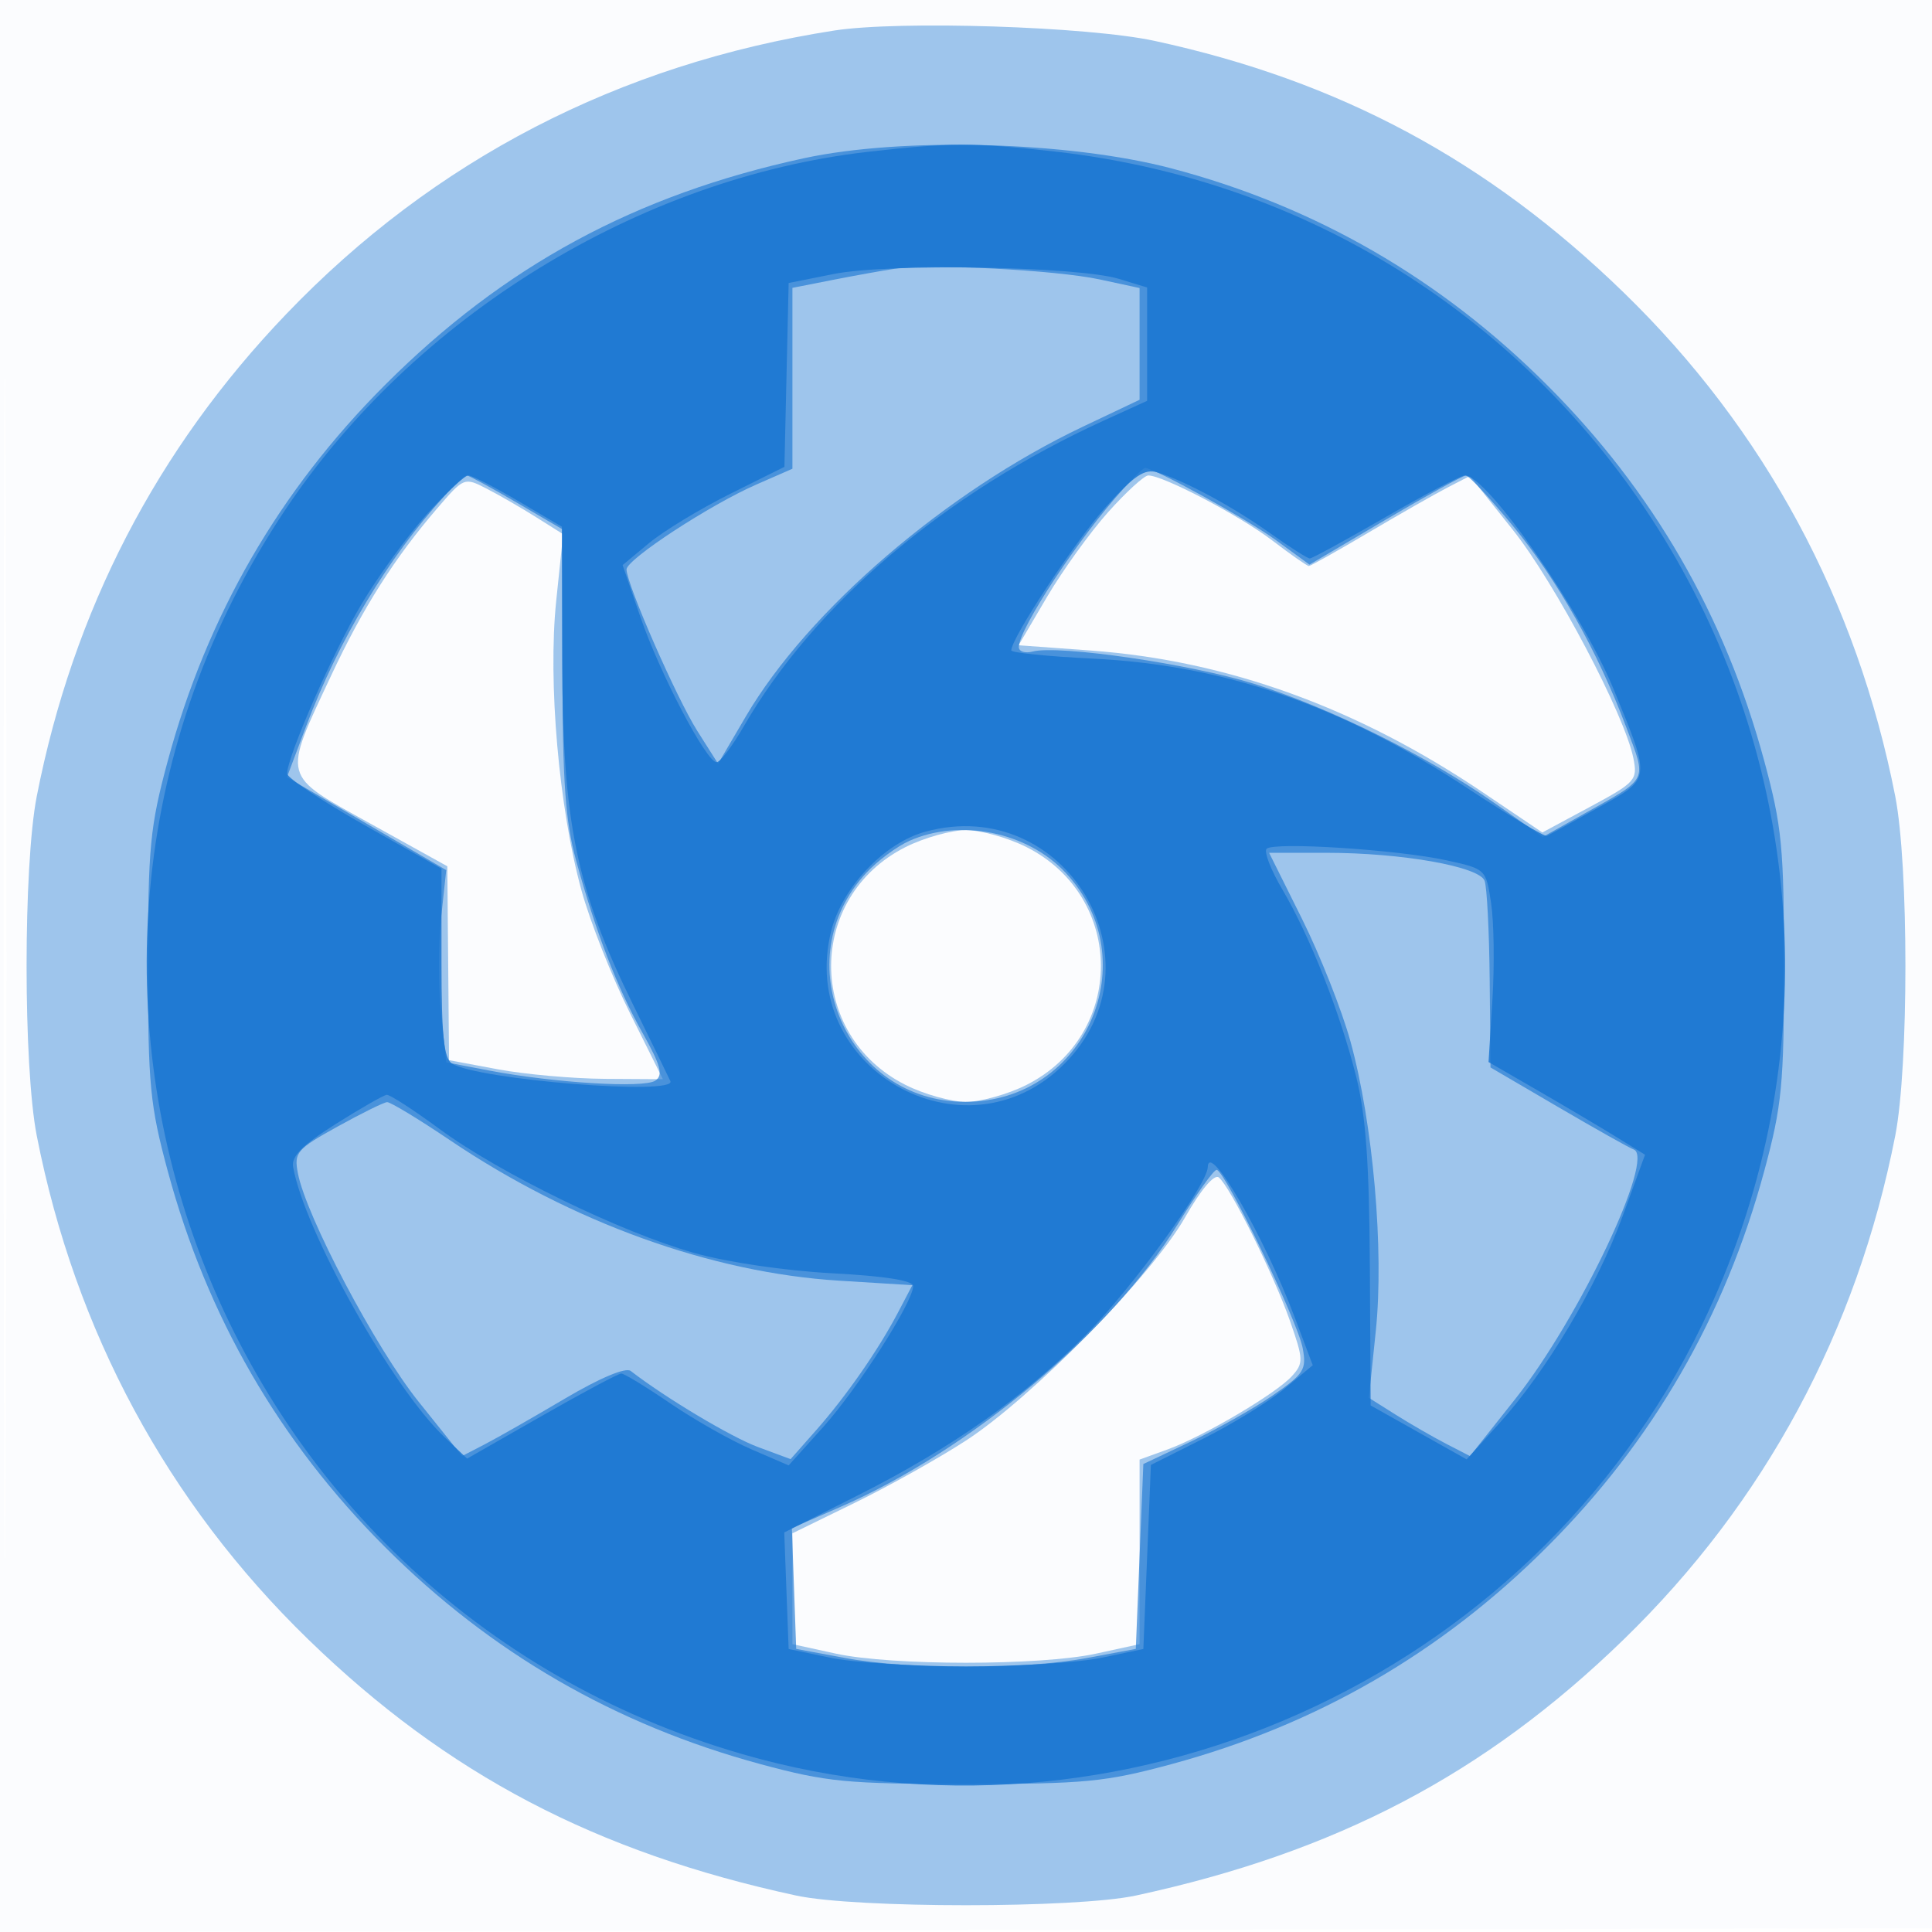
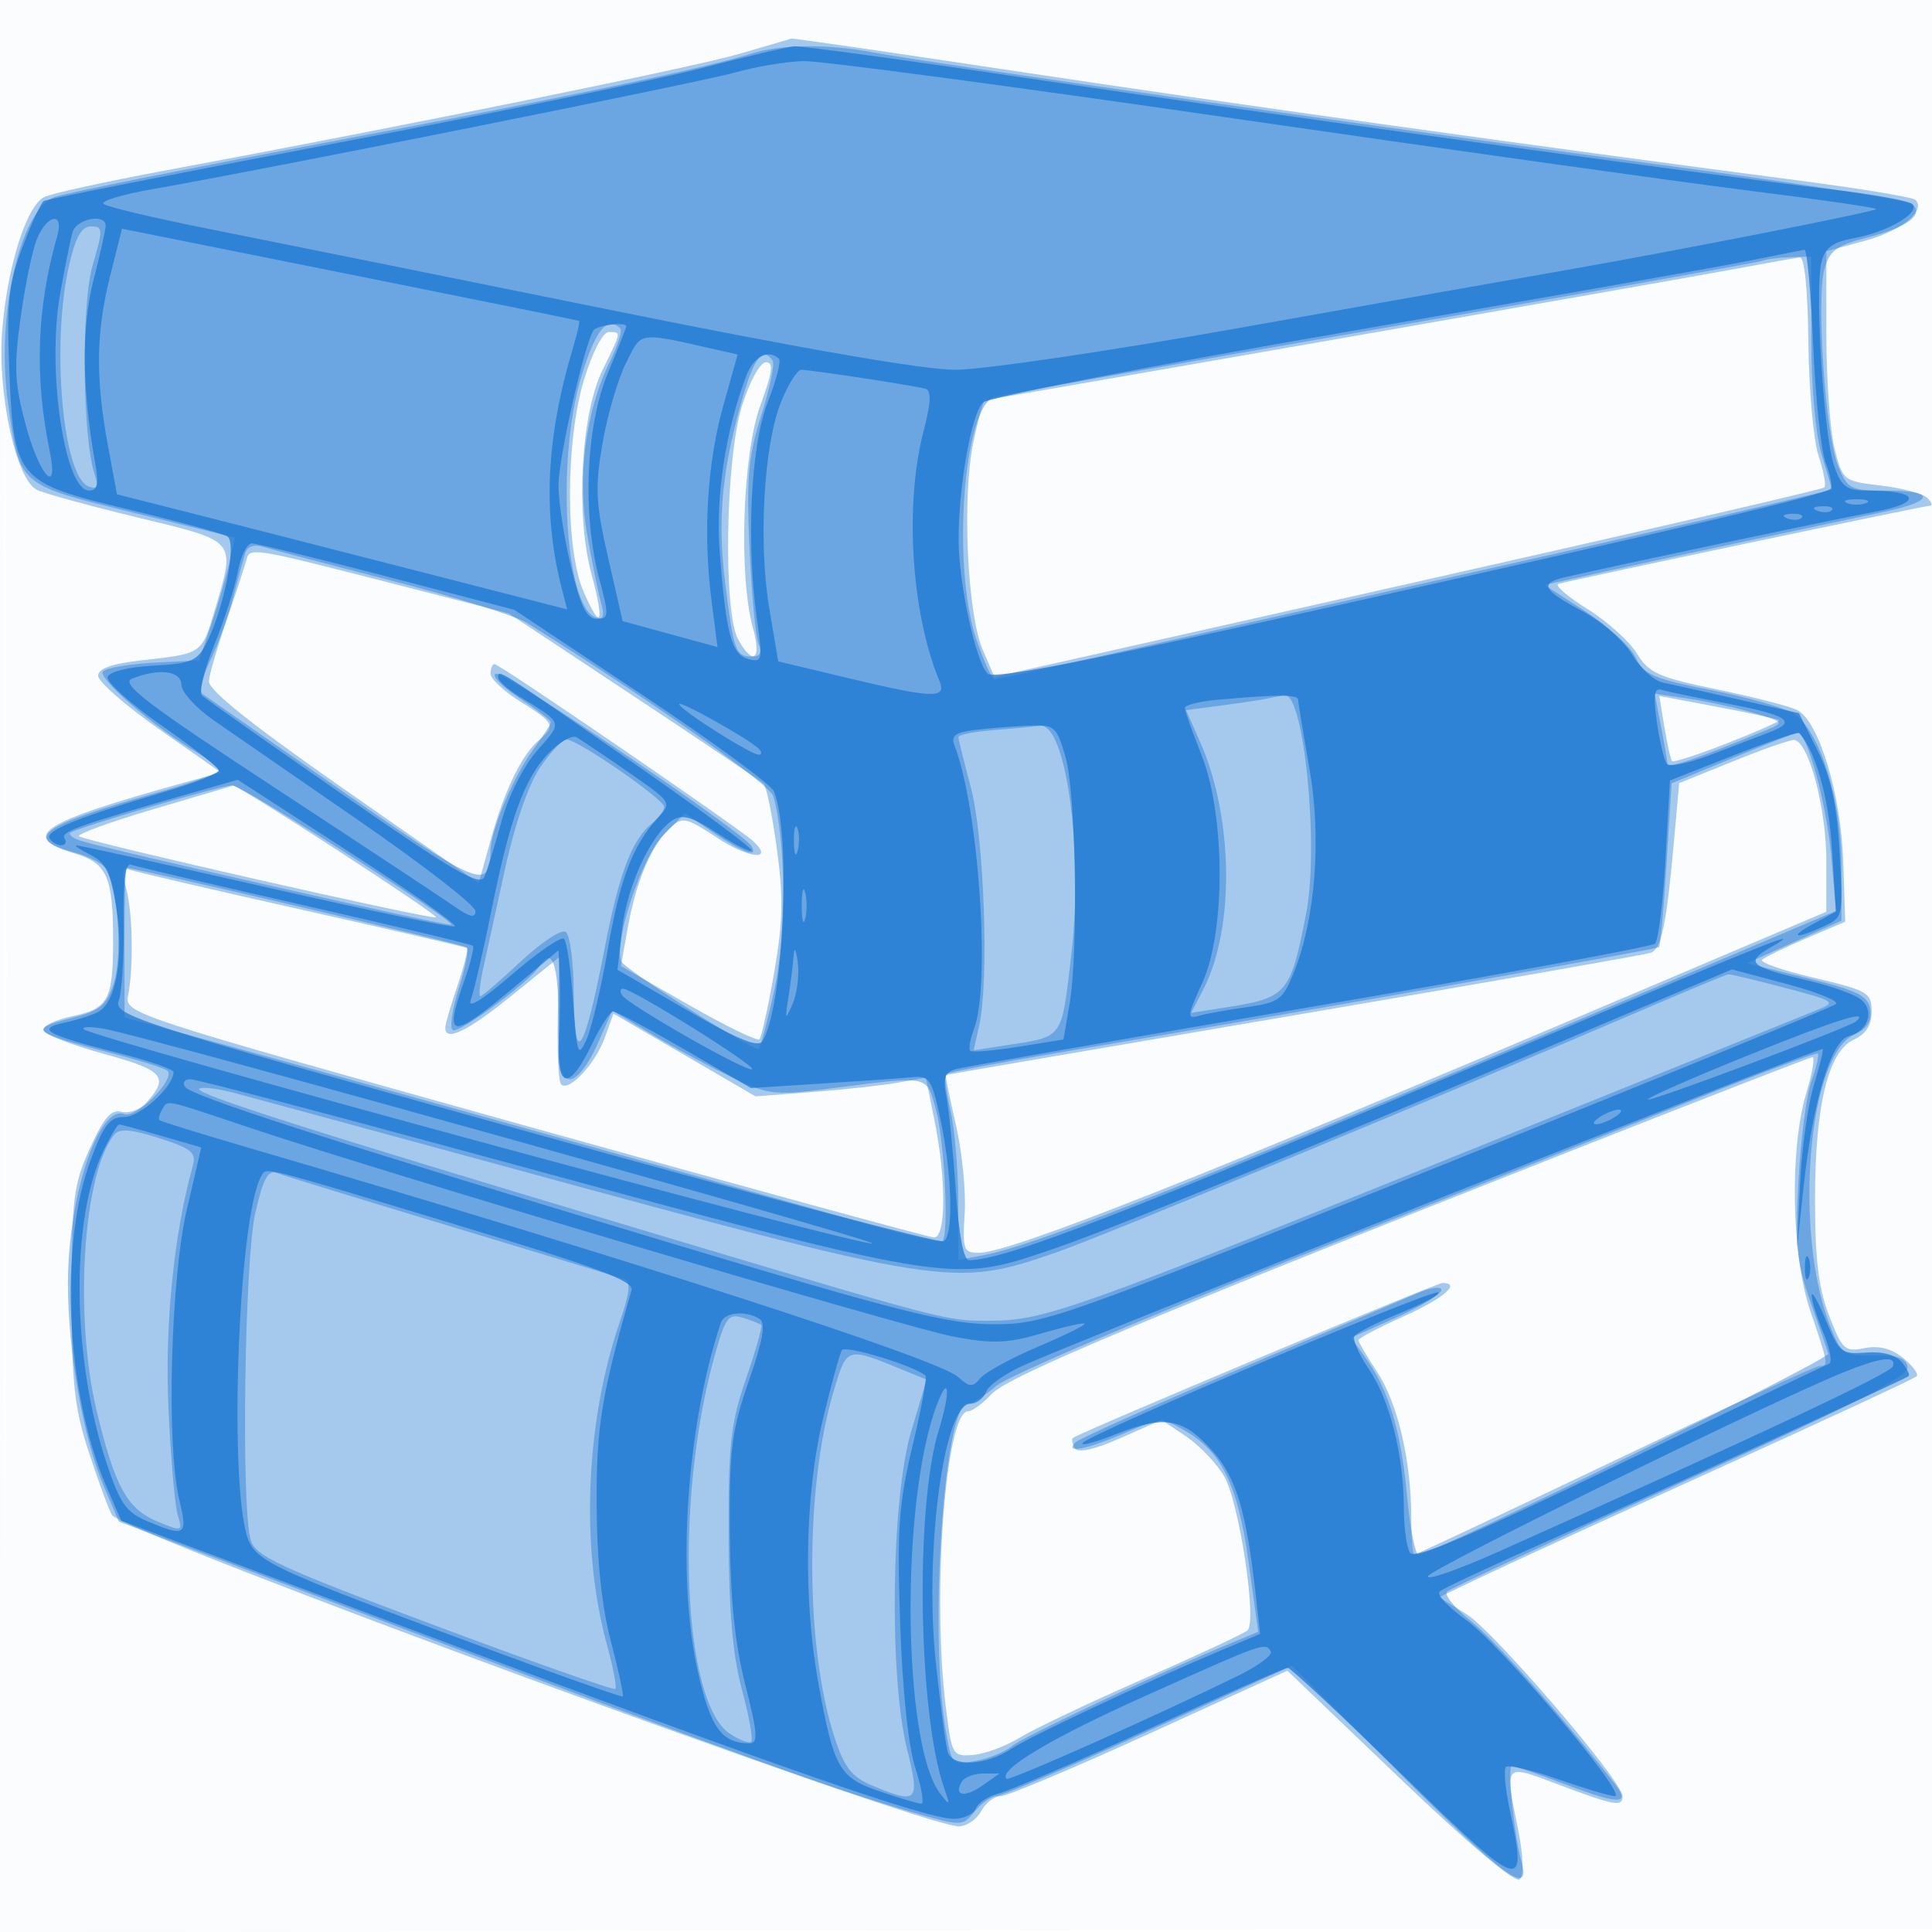
<svg xmlns="http://www.w3.org/2000/svg" width="256" height="256">
-   <path fill-opacity=".016" d="M0 128.004v128.004l128.25-.254 128.25-.254.254-127.75L257.008 0H0v128.004m.485.496c0 70.4.119 99.053.265 63.672.146-35.38.146-92.98 0-128C.604 29.153.485 58.1.485 128.5" fill="#1976D2" fill-rule="evenodd" />
-   <path fill-opacity=".414" d="M110.5 4.051C82.037 8.492 57.508 21.188 37.936 41.608 20.753 59.537 9.701 80.895 4.873 105.5c-1.801 9.181-1.801 35.819 0 45 5.086 25.923 17.318 48.612 35.98 66.739 18.375 17.848 38.091 28.197 64.647 33.931 7.912 1.708 37.088 1.708 45 0 26.556-5.734 46.272-16.083 64.647-33.931 18.662-18.127 30.894-40.816 35.98-66.739 1.801-9.181 1.801-35.819 0-45-5.086-25.923-17.318-48.612-35.98-66.739-18.016-17.5-37.679-28.049-62.147-33.342-8.851-1.915-33.839-2.719-42.5-1.368M57.937 67.355c-5.675 6.602-9.848 13.179-14.046 22.136-6.475 13.818-6.675 13.065 5.205 19.652l10.177 5.643.114 12.846.113 12.847 6.5 1.214c3.575.667 9.951 1.235 14.169 1.26l7.669.047-4.359-8.75c-2.397-4.812-5.289-12.125-6.425-16.25-2.998-10.886-4.465-27.659-3.355-38.358l.919-8.858-3.559-2.242c-1.957-1.233-4.909-2.936-6.559-3.786-2.978-1.534-3.026-1.515-6.563 2.599m88.906.496c-2.389 2.669-6.038 7.731-8.111 11.25l-3.767 6.399 9.58.7c18.028 1.316 35.321 7.575 51.975 18.814l7.848 5.295 6.334-3.404c6.009-3.23 6.304-3.56 5.738-6.405-1.147-5.77-10.374-23.254-15.998-30.312l-5.672-7.12-3.002 1.552c-1.651.854-6.361 3.538-10.467 5.966-4.107 2.428-7.65 4.414-7.875 4.414-.225 0-2.416-1.532-4.869-3.404-4.319-3.297-14.43-8.596-16.402-8.596-.533 0-2.924 2.183-5.312 4.851M119.97 112.25c-13.123 6.629-13.123 24.871 0 31.5 2.45 1.238 6.063 2.25 8.03 2.25 1.967 0 5.58-1.012 8.03-2.25 13.123-6.629 13.123-24.871 0-31.5-2.45-1.237-6.063-2.25-8.03-2.25-1.967 0-5.58 1.013-8.03 2.25M157 161.354c-4.352 7.642-20.272 23.85-29 29.524-3.575 2.325-10.213 6.041-14.75 8.26l-8.25 4.033V217.858l5.75 1.254c7.405 1.615 27.095 1.615 34.5 0l5.75-1.254v-24.456l3.648-1.32c4.794-1.733 14.437-7.412 16.54-9.741 1.553-1.719 1.535-2.204-.269-7.341-2.19-6.233-7.905-17.753-9.416-18.979-.608-.493-2.383 1.609-4.503 5.333" fill="#1976D2" fill-rule="evenodd" />
-   <path fill-opacity=".633" d="M106.5 20.973c-22.292 4.83-39.705 14.257-55.488 30.039-14.029 14.03-23.57 30.536-28.774 49.782-2.363 8.739-2.625 11.45-2.625 27.206s.262 18.467 2.625 27.206c5.204 19.246 14.745 35.752 28.774 49.782 14.03 14.029 30.536 23.57 49.782 28.774 8.739 2.363 11.45 2.625 27.206 2.625s18.467-.262 27.206-2.625c19.246-5.204 35.752-14.745 49.782-28.774 14.029-14.03 23.57-30.536 28.774-49.782 2.363-8.739 2.625-11.45 2.625-27.206s-.262-18.467-2.625-27.206c-5.204-19.246-14.745-35.752-28.774-49.782-14.091-14.09-30.744-23.693-49.782-28.705-13.549-3.567-35.609-4.171-48.706-1.334m12 14.646c-1.65.25-5.362.92-8.25 1.489L105 38.142v23.97l-4.75 2.077c-6.192 2.707-17.255 9.944-17.232 11.273.035 1.995 6.648 17.075 9.379 21.388l2.754 4.349 3.674-6.267c8.243-14.057 26.562-29.805 44.666-38.396L151 52.973V38.166l-5.25-1.133c-5.812-1.255-22.567-2.124-27.25-1.414m30.364 29.131C143.041 71.129 135 83.305 135 85.744c0 .588.826.853 1.835.589 3.458-.904 21.048 1.663 29.357 4.284 10.03 3.165 22.999 9.592 31.774 15.747l6.466 4.535 5.534-3.108c8.572-4.815 8.255-4.157 5.513-11.444-3.799-10.092-9.099-19.497-15.061-26.725-3.004-3.642-5.79-6.614-6.19-6.605-.4.009-5.225 2.667-10.721 5.907l-9.993 5.89-4.507-3.286C165.275 68.808 152.92 62 151.716 62c-.188 0-1.472 1.237-2.852 2.75m-90 1C51.41 73.915 44.842 84.856 40.56 96.241l-2.536 6.741 10.552 6.155 10.552 6.156-.681 6.353c-.374 3.495-.372 9.226.004 12.737l.683 6.383 5.683 1.085c8.602 1.642 20.516 2.366 22.019 1.338 1.068-.73.728-1.998-1.686-6.301-3.395-6.053-6.18-13.281-8.819-22.888-1.413-5.145-1.79-10.397-1.808-25.188L74.5 70.123l-6.088-3.561C65.063 64.603 62.11 63 61.849 63c-.261 0-1.605 1.237-2.985 2.75m61.636 45.667c-1.65.737-4.209 2.632-5.686 4.211-10.782 11.526-2.66 30.372 13.089 30.372 15.938 0 24.142-18.76 13.283-30.373-5.038-5.388-13.972-7.206-20.686-4.21m52.021 10.333c2.397 4.813 5.289 12.125 6.425 16.25 2.998 10.886 4.465 27.659 3.355 38.358l-.919 8.858 3.559 2.242c1.957 1.233 4.972 2.97 6.7 3.861l3.141 1.62 5.984-7.548c8.468-10.679 18.616-32.069 15.696-33.084-.529-.184-5.012-2.704-9.962-5.6l-9-5.265-.109-11.634c-.061-6.398-.364-12.295-.675-13.105-.725-1.891-10.983-3.703-20.967-3.703h-7.587l4.359 8.75M44.704 149.289c-5.391 2.986-5.757 3.417-5.238 6.149 1.091 5.733 10.297 23.167 15.988 30.278l5.776 7.216 3.002-1.552c1.651-.854 6.432-3.58 10.625-6.059 4.62-2.731 8.054-4.175 8.714-3.664 4.628 3.577 13.301 8.762 16.873 10.086l4.316 1.6 3.37-3.816c3.99-4.517 8.242-10.633 10.867-15.629l1.893-3.603-9.695-.598c-16.92-1.046-35.444-7.731-51.57-18.613-4.144-2.796-7.893-5.066-8.33-5.045-.437.022-3.403 1.484-6.591 3.25m111.329 12.97c-8.786 14.244-27.564 29.962-44.73 37.44l-6.376 2.778.286 8.006.287 8.007 6.5 1.208c8.333 1.549 23.668 1.549 32 0l6.5-1.209.5-12.249.5-12.249 6.276-2.966c3.452-1.63 8.335-4.381 10.851-6.113 4.167-2.866 4.523-3.428 3.986-6.28-.682-3.621-10.343-23.636-11.403-23.623-.39.004-2.72 3.267-5.177 7.25" fill="#1976D2" fill-rule="evenodd" />
-   <path fill-opacity=".833" d="M115 20.118C84.682 23.586 54.789 41.994 37.68 67.73-3.021 128.953 27.51 211.9 98.296 232.413c50.062 14.507 104.459-9.792 127.215-56.827C258.3 107.81 214.472 28.41 139.666 20.069c-10.711-1.194-13.857-1.188-24.666.049m-4.5 16.181l-6 1.201-.28 12.178-.28 12.179-7.22 3.599c-3.971 1.98-8.795 4.91-10.72 6.51l-3.5 2.91 2.334 6.812C87.393 89.16 93.598 101 94.954 101c.471 0 2.089-2.137 3.596-4.75 9.336-16.183 26.726-30.955 47.7-40.518l5.75-2.621V38.094l-3.75-1.144c-5.437-1.658-30.556-2.091-37.75-.651m36.061 30.844C142.51 71.649 134 84.546 134 86.18c0 .31 4.838.799 10.75 1.087 17.603.858 33.113 6.239 49.915 17.316 5.371 3.542 10.015 6.322 10.319 6.178.304-.143 3.341-1.819 6.75-3.723 7.107-3.97 7.052-3.561 2.109-15.64C209.616 81.068 197.061 63 194.11 63c-.524 0-5.238 2.475-10.478 5.5-5.239 3.025-9.774 5.5-10.077 5.5-.303 0-2.689-1.521-5.303-3.38-4.927-3.505-11.193-6.882-14.883-8.021-1.702-.526-3.071.388-6.808 4.544m-90.026 1.029c-2.558 2.845-6.464 8.226-8.681 11.958-3.706 6.237-9.746 20.006-9.814 22.37-.016.55 4.581 3.611 10.216 6.803l10.244 5.802v12.483c0 9.611.322 12.681 1.398 13.348 3.467 2.146 29.807 4.253 28.929 2.314-.187-.412-2.439-5.025-5.004-10.25-7.445-15.161-9.276-24.064-9.326-45.352l-.043-17.851-5.771-3.399C65.508 64.529 62.522 63 62.048 63c-.474 0-2.955 2.328-5.513 5.172m66.085 42.031c-5.429 1.479-11.024 7.375-12.478 13.148C105.571 141.503 127.79 154.21 141 141c13.493-13.493.151-35.847-18.38-30.797m45.208 2.27c-.369.387.572 2.813 2.091 5.39 3.672 6.227 7.668 16.356 9.778 24.784 1.284 5.128 1.741 11.474 1.817 25.216l.102 18.364 6.362 3.573 6.361 3.573 4.296-4.745c6.263-6.918 12.985-18.203 16.375-27.493l2.965-8.125-3.737-2.311c-2.056-1.271-6.722-4.035-10.369-6.143l-6.63-3.832.513-8.233c.283-4.528.206-10.283-.17-12.79-.68-4.54-.702-4.561-5.882-5.699-6.478-1.422-22.966-2.478-23.872-1.529M44.5 148.928c-4.405 2.781-5.911 4.291-5.665 5.68 1.497 8.459 13.101 29.194 20.024 35.778l3.035 2.886 9.868-5.636c5.427-3.1 10.181-5.636 10.564-5.636.383 0 3.299 1.776 6.479 3.947 3.181 2.171 8.013 4.91 10.739 6.086l4.956 2.139 4.54-5.042c4.589-5.096 11.96-16.631 11.96-18.716 0-.736-3.755-1.33-10.75-1.701-6.206-.33-13.92-1.465-18.25-2.686-9.699-2.736-25.808-10.574-33.753-16.423-3.439-2.532-6.589-4.572-7-4.534-.411.039-3.447 1.775-6.747 3.858m115.533 5.738c-.066 2.336-10.026 16.03-16.166 22.227-8.065 8.141-17.827 15.013-30.159 21.23l-9.791 4.937.291 7.72.292 7.72 5.5 1.154c3.025.634 11.125 1.153 18 1.153s14.975-.519 18-1.153l5.5-1.154.5-12.195.5-12.195 7-3.515c3.85-1.934 8.675-4.906 10.723-6.605l3.722-3.09-2.347-6.236c-4.096-10.882-11.461-23.619-11.565-19.998" fill="#1976D2" fill-rule="evenodd" />
+   <path fill="#1976D2" fill-opacity=".016" fill-rule="evenodd" d="M0 128.004v128.004l128.25-.254 128.25-.254.254-127.75L257.008 0H0v128.004m.485.496c0 70.4.119 99.053.265 63.672.146-35.38.146-92.98 0-128C.604 29.153.485 58.1.485 128.5" />
+   <path fill="#1976D2" fill-opacity=".382" fill-rule="evenodd" d="M98 7.126c-6.151 1.798-44.23 9.536-76 15.444-7.975 1.483-15.242 3.078-16.15 3.545C3.488 27.33.97 35.323.293 43.762c-.666 8.29 1.806 19.709 4.576 21.134.897.462 6.918 2.117 13.381 3.678 13.273 3.206 12.995 2.871 10.196 12.297-1.722 5.799-1.61 5.722-9.696 6.628-3.967.445-5.75 1.081-5.75 2.05 0 .773 3.661 3.971 8.136 7.107l8.136 5.701-4.886 1.351c-19.093 5.28-21.964 7.14-14.485 9.38 4.318 1.294 5.111 3.132 5.085 11.787-.022 7.586-.67 8.774-5.32 9.755-2.291.483-4.062 1.327-3.935 1.874.127.548 3.727 1.955 8 3.128 8.002 2.196 8.745 3.054 5.633 6.51-.813.902-2.282 1.431-3.265 1.174-1.37-.359-2.349.776-4.193 4.858-2.173 4.81-2.406 6.681-2.406 19.326 0 11.916.343 15.046 2.304 21.029 1.268 3.866 2.638 7.568 3.045 8.227C16.318 203.133 122.035 242 127.03 242c1.045 0 2.381-.9 2.97-2 .589-1.1 1.756-2 2.593-2 .838 0 9.727-3.74 19.755-8.311l18.231-8.312 14.936 14.286c9.128 8.731 15.295 13.927 15.859 13.363.564-.564.476-3.146-.226-6.641-1.781-8.869-1.962-8.674 5.471-5.876 7.345 2.764 8.381 2.948 8.381 1.489 0-1.964-17.085-21.887-20.668-24.102l-3.649-2.255 5.908-2.824c3.25-1.553 17.367-8.017 31.37-14.365 14.004-6.347 25.704-11.785 26-12.083.297-.297-.502-1.385-1.775-2.417-1.576-1.278-3.212-1.697-5.129-1.313-2.608.521-2.952.206-4.686-4.288-1.401-3.633-1.871-7.487-1.871-15.351 0-12.52 1.741-19.697 5.156-21.253 1.602-.73 2.344-1.908 2.344-3.725 0-2.484-.491-2.772-7.566-4.44-4.161-.981-7.29-2.059-6.954-2.395.337-.337 2.954-1.612 5.816-2.834l5.204-2.221-.268-8.075c-.292-8.818-3.214-18.448-6.055-19.954-.923-.489-5.686-1.72-10.587-2.735-7.847-1.625-9.121-2.193-10.687-4.769-.978-1.608-3.944-4.274-6.591-5.924-2.646-1.65-4.362-3.138-3.812-3.307C208.046 76.893 255.061 67 255.772 67c.345 0 .166-.462-.399-1.027-.564-.564-3.315-1.297-6.113-1.629-5.017-.594-5.103-.662-6.174-4.916-.597-2.372-1.086-9.224-1.086-15.226V33.289l5.147-1.394c4.792-1.299 8.096-3.985 6.663-5.418-.341-.341-7.3-1.492-15.465-2.558-34.731-4.534-75.831-10.272-103.467-14.446-16.292-2.46-29.792-4.422-30-4.36-.208.063-3.303.969-6.878 2.013M230.5 35.53C222.456 37.039 131.128 53 130.535 53c-.216 0-.925 2.562-1.575 5.692-1.495 7.204-.787 22.683 1.255 27.404l1.555 3.597 54.756-12.321c30.116-6.777 54.963-12.528 55.215-12.78.252-.252-.096-2.137-.773-4.189s-1.285-8.83-1.35-15.061c-.072-6.886-.51-11.291-1.118-11.228-.55.056-4.15.693-8 1.416M77.408 50.25c-2.478 8.117-2.519 22.542-.079 28.154 2.326 5.35 2.81 4.219 1.028-2.405-2.105-7.828-1.381-21.134 1.466-26.937 2.569-5.237 2.54-5.062.835-5.062-.775 0-2.147 2.637-3.25 6.25m20.918 3.5c-2.197 6.957-2.53 27.358-.506 31 1.961 3.528 3.128 2.636 1.961-1.5-1.929-6.845-1.402-23.049.961-29.5 1.635-4.463 1.804-5.75.753-5.75-.77 0-2.135 2.477-3.169 5.75m-65.692 20.5c-.167.688-1.312 4.175-2.545 7.75-1.232 3.575-2.318 7.272-2.414 8.215-.12 1.177 5.465 5.652 17.79 14.254l17.966 12.538 1.6-5.753c1.825-6.564 4.128-11.311 6.403-13.199C73.674 96.196 73.463 95.758 69 93c-2.2-1.36-4-3.041-4-3.736 0-.695.241-1.264.536-1.264.682 0 32.509 21.792 34.31 23.493 2.797 2.641-.66 2.278-4.874-.511-4.01-2.655-4.545-2.774-6.112-1.355-2.47 2.235-4.554 7.083-5.642 13.126l-.946 5.252 8.922 5.106c4.907 2.808 9.15 4.879 9.427 4.601.278-.277 1.159-4.252 1.959-8.833 1.157-6.626 1.231-9.969.366-16.354-.599-4.414-1.394-8.319-1.767-8.677-.374-.359-8.129-5.587-17.235-11.617L67.387 81.266l-16.108-4.133c-17.921-4.598-18.218-4.644-18.645-2.883m187.91 22.107c.377 2.279.833 4.305 1.014 4.503.181.199 3.508-.886 7.392-2.41 3.884-1.524 6.947-2.886 6.806-3.027-.141-.141-3.775-.921-8.076-1.733l-7.82-1.476.684 4.143m8.956 4.58-7 2.831-.705 7.866c-.977 10.892-1.652 14.101-3.072 14.618-.673.245-21.923 3.971-47.223 8.279s-46.078 7.866-46.173 7.907c-.094.04.503 2.996 1.328 6.568.826 3.572 1.353 8.857 1.173 11.745-.303 4.844-.157 5.252 1.872 5.25 4.175-.002 29.407-9.994 87.05-34.47L242 120.809v-6.726c0-7.163-2.426-16.117-4.344-16.031-.636.029-4.306 1.327-8.156 2.885m-209.268 6.314c-5.647 1.676-10.041 3.274-9.762 3.552.628.628 46.915 11.146 47.31 10.75.33-.33-26.287-17.606-26.885-17.45-.217.056-5.016 1.473-10.663 3.148m-3.533 10.373c.881 3.165 1.025 10.519.278 14.286-.471 2.381.139 2.581 52.523 17.213 29.15 8.143 53.563 14.821 54.25 14.841 1.611.046 1.656-7.61.091-15.402l-1.159-5.772-3.591.65c-1.975.358-7.053.918-11.284 1.244l-7.693.594-9.413-5.482-9.413-5.482-1.157 3.2c-1.252 3.463-4.751 7.2-5.779 6.172-.349-.35-.547-4.287-.439-8.75l.195-8.114-6.289 5.089c-5.895 4.77-8.819 6.184-8.819 4.267 0-.452.726-2.951 1.612-5.554.887-2.603 1.45-4.852 1.25-4.998-.199-.146-10.037-2.431-21.862-5.078-11.825-2.647-22.085-5.035-22.801-5.307-.987-.375-1.108.199-.5 2.383M208 152.573c-56.445 22.255-74.438 29.806-76.615 32.15-1.163 1.252-2.564 2.277-3.113 2.277-2.96 0-4.791 24.232-2.955 39.128.798 6.481.879 6.624 3.627 6.408 1.546-.122 4.328-1.153 6.183-2.293 1.855-1.139 9.223-4.637 16.373-7.773s13.36-6.033 13.8-6.436c1.289-1.182-1.111-17.026-3.094-20.42-.998-1.709-3.27-4.089-5.05-5.288l-3.236-2.181-5.42 2.397c-3.476 1.538-5.649 2.026-6.06 1.361-.352-.57-.483-1.181-.29-1.358.7-.642 48.161-20.545 48.994-20.545 2.525 0 .143 2.047-5.144 4.42-3.3 1.48-6 2.902-6 3.158 0 .255 1.117 2.153 2.483 4.217 2.724 4.116 4.517 11.793 4.517 19.341 0 2.675.182 4.864.404 4.864.222 0 12.19-5.625 26.596-12.5s26.599-12.5 27.096-12.5c1.231 0 1.197-.201-1.214-7.282-2.525-7.413-2.775-21.496-.515-28.968.791-2.613 1.144-4.716.785-4.674-.359.042-14.827 5.666-32.152 12.497" />
+   <path fill="#1976D2" fill-opacity=".413" fill-rule="evenodd" d="M99.5 7.121c-6.113 1.934-24.886 5.854-56.991 11.9-18.146 3.417-34.03 6.607-35.299 7.089-4.602 1.75-7.775 15.837-6.15 27.309 1.557 10.997 1.27 10.746 16.566 14.502l13.482 3.311-.666 3.134c-.366 1.724-1.431 5.384-2.365 8.134l-1.7 5-5.939.305c-3.266.168-6.32.685-6.787 1.149-.838.833 6.744 7.394 12.421 10.748 1.611.951 2.928 2.02 2.928 2.375s-3.712 1.69-8.25 2.968c-15.475 4.357-17.801 6.056-10.853 7.927 2.144.577 4.152 1.714 4.464 2.527 1.405 3.661 1.784 11.532.711 14.782-1.003 3.039-1.777 3.659-5.855 4.686-5.492 1.383-4.883 1.903 5.283 4.507 3.85.987 7.306 2.071 7.68 2.41 1.155 1.045-4.123 6.352-5.711 5.742C13.071 146.323 9 158.569 9 170.094c0 9.109 2.04 20.574 4.799 26.968l1.969 4.563 38.866 14.646c43.482 16.385 56.072 20.921 66.031 23.791 6.83 1.968 6.836 1.968 8.495-.046.913-1.109 2.194-2.016 2.846-2.016.653 0 9.737-3.888 20.187-8.64l19.002-8.64 14.165 14.14c13.903 13.879 17.524 16.526 16.26 11.89-1.033-3.788-1.933-12.75-1.281-12.75.339 0 3.62 1.131 7.292 2.513 7.098 2.672 8.501 2.618 6.267-.239-7.249-9.271-15.68-18.808-18.948-21.434-2.192-1.762-3.641-3.533-3.218-3.936.422-.403 14.402-6.905 31.066-14.45 23.306-10.552 30.222-14.091 29.969-15.336-.243-1.197-1.415-1.596-4.506-1.535-3.927.078-4.268-.143-5.688-3.692-4.951-12.373-3.05-35.986 3.123-38.798 1.707-.778 2.345-1.772 2.122-3.307-.268-1.847-1.586-2.508-8.318-4.172l-8-1.976 6.25-2.822 6.25-2.823v-7.459c0-8.625-2.903-17.787-6.334-19.987-1.191-.764-6.109-2.162-10.928-3.107-7.644-1.499-8.922-2.052-10.009-4.329-.686-1.436-3.683-4.184-6.661-6.107l-5.414-3.496 7.423-1.647A2759.73 2759.73 0 0 1 232 71.567c6.875-1.457 14.863-3.152 17.75-3.767 6.657-1.418 6.756-2.8.199-2.8-4.757 0-5.129-.189-6.39-3.25-1.67-4.051-2.922-22.243-1.8-26.151.689-2.403 1.65-3.108 5.597-4.111 5.318-1.35 7.569-2.979 6.094-4.41-.522-.506-14.9-2.778-31.95-5.047-36.196-4.817-98.433-13.691-105.723-15.073-6.153-1.167-12.267-1.106-16.277.163M9.172 35.076c-2.409 10.435-.879 28.055 2.55 29.371 1.195.458 1.364.099.791-1.682-1.613-5.022-1.759-22.439-.232-27.649C13.674 30.364 13.659 30 12.062 30c-1.245 0-2.041 1.398-2.89 5.076m224.328-.517c-.55.22-23.275 4.255-50.5 8.968-27.225 4.712-50.277 8.798-51.228 9.08-4.103 1.219-5.68 22.428-2.39 32.143.979 2.888 2.066 5.25 2.418 5.25.351 0 8.528-1.793 18.17-3.985 9.641-2.191 29.68-6.708 44.53-10.038 14.85-3.329 31.785-7.188 37.634-8.575l10.634-2.521-1.384-4.599c-.811-2.695-1.384-9.089-1.384-15.441V34l-2.75.079c-1.512.043-3.2.259-3.75.48M76.987 50.044c-3.291 11.049-2.094 30.42 1.963 31.773.996.332 1.179-.179.692-1.933-.364-1.311-1.193-5.387-1.842-9.058-1.351-7.635-.189-16.441 3.027-22.94 1.042-2.107 1.657-4.068 1.367-4.358-1.746-1.747-3.341.248-5.207 6.516m21.512 2.311c-2.834 9.749-3.475 16.388-2.406 24.913C97.229 86.333 97.474 87 99.666 87c1.079 0 1.332-.53.835-1.75-.393-.963-.932-6.7-1.198-12.75-.407-9.222-.155-12.039 1.556-17.426 1.123-3.535 1.812-6.797 1.532-7.25-1.193-1.931-2.433-.486-3.892 4.531M32.544 73.181c-.245.725-.963 3.344-1.597 5.819-.633 2.475-2.006 6.273-3.05 8.44-1.045 2.167-1.526 4.192-1.069 4.5.457.308 8.831 6.133 18.61 12.944 18.045 12.57 19.5 13.157 19.547 7.886.024-2.698 3.074-9.942 5.666-13.453C71.943 97.566 73 95.938 73 95.7c0-.239-1.907-1.696-4.237-3.238s-3.702-2.982-3.049-3.2c1.121-.374 32.647 20.895 33.844 22.832 1.022 1.654-1.045.939-4.942-1.709l-3.848-2.615-2.849 2.865c-2.851 2.867-6.611 14.118-5.6 16.755.388 1.011 16.993 11.61 18.189 11.61.196 0 1.123-3.449 2.061-7.664 1.633-7.342 1.58-20.026-.109-25.836-.475-1.632-16.198-12.694-32.643-22.966-1.475-.922-9.548-3.441-17.938-5.597-8.39-2.157-16.073-4.181-17.072-4.498-1.051-.334-2.005-.021-2.263.742M168 92.552c-.825.177-3.602.597-6.172.934l-4.672.613 1.883 4.256c4.4 9.947 4.589 24.662.422 32.721l-1.617 3.126 4.328-.674c8.432-1.313 8.78-1.712 10.899-12.483 1.735-8.819-.301-29.353-2.868-28.929-.387.064-1.378.26-2.203.436m52.083 3.656c.456 2.36.849 4.623.873 5.027.038.642 3.952-.702 13.044-4.477 2.463-1.023 2.441-1.056-1.5-2.254-2.2-.669-6.081-1.525-8.623-1.903l-4.624-.686.83 4.293m-88.333.527c-2.613.206-4.75.622-4.75.925 0 .303.742 3.316 1.65 6.696 1.753 6.532 2.423 25.567 1.108 31.481l-.743 3.336 4.243-.659c7.747-1.205 7.35-.66 8.685-11.923 1.642-13.856-.695-30.902-4.168-30.411-.701.099-3.412.349-6.025.555m97.75 3.75-8 3.306-.671 10.692c-.369 5.881-.819 10.84-1 11.02-.316.315-48.169 8.726-79.204 13.923-8.181 1.369-15.059 2.675-15.284 2.9-.226.226.044 2.382.6 4.792.555 2.41 1.021 7.858 1.035 12.107l.024 7.725 3.25-.608c7.308-1.367 30.076-10.449 91.134-36.354l21.884-9.284-.604-7.102c-.598-7.019-3.237-16.685-4.508-16.513-.361.049-4.256 1.577-8.656 3.396m-157.936 1.206c-1.509 2.221-3.341 7.499-4.598 13.25a6331.134 6331.134 0 0 1-2.922 13.309c-.457 2.063-.635 3.75-.395 3.75s2.645-2.065 5.344-4.59c2.699-2.524 5.379-4.298 5.957-3.941.581.359 1.064 4.081 1.08 8.34.039 9.844 1.356 7.923 4.032-5.881 1.995-10.291 3.617-14.587 6.372-16.873.861-.715 1.566-1.678 1.566-2.14C88 105.908 76.548 98 75.091 98c-.56 0-2.148 1.661-3.527 3.691m-51.925 5.308c-5.423 1.589-10.07 3.098-10.325 3.354-.256.255.372.73 1.395 1.055 3.711 1.178 48.799 11.4 49.08 11.127.534-.517-27.784-18.536-29.044-18.48-.685.031-5.682 1.355-11.106 2.944M16.5 124.912v9.912l8 2.17c12.428 3.373 78.832 21.88 89.956 25.072 5.475 1.571 10.166 2.646 10.423 2.388.875-.875.279-13.153-.841-17.311-1.267-4.709-.811-4.604-13.122-3.025-8.436 1.082-8.894 1.035-14.068-1.435-2.941-1.405-7.681-3.953-10.532-5.663l-5.183-3.108-2.01 4.544C77.979 141.04 76.441 143 75.556 143c-1.278 0-1.556-1.427-1.556-8 0-7.319-.853-9.665-2.528-6.954-1.243 2.01-10.664 8.953-11.472 8.454-.448-.277-.098-2.745.778-5.483.875-2.739 1.366-5.206 1.09-5.483-.378-.377-43.905-10.537-45.131-10.533-.13 0-.237 4.46-.237 9.911m201.5 8.76c-25.457 10.939-72.063 30.219-78 32.268-13.705 4.731-14.348 4.631-73.225-11.413-17.201-4.687-33.2-9.035-35.554-9.662-2.353-.628-4.524-.895-4.825-.595-.643.644 14.639 5.521 57.104 18.225C126.259 175.285 125.169 175 131.229 175c7.069 0 11.008-1.4 63.005-22.386 24.053-9.708 44.978-18.151 46.5-18.763 2.659-1.069 2.496-1.183-4.234-2.959-3.85-1.015-7.225-1.82-7.5-1.789-.275.032-5.225 2.088-11 4.569m7 11.834c-8.525 3.408-32.296 12.845-52.824 20.972-20.528 8.126-38.593 15.843-40.144 17.149-1.551 1.305-3.273 2.373-3.827 2.373-3.095 0-5.122 30.211-2.899 43.214.794 4.644.853 4.705 4 4.113 1.757-.331 3.893-1.204 4.747-1.941 1.375-1.186 19.276-9.606 29.055-13.667l3.608-1.498-1.248-9.081c-1.403-10.201-3.532-14.689-8.284-17.465-3.206-1.872-3.305-1.869-8.15.215-5.166 2.222-8.13 2.773-6.484 1.205.522-.498 10.175-4.819 21.45-9.602 11.275-4.783 21.963-9.332 23.75-10.108 1.787-.777 3.25-.981 3.25-.454 0 .526-2.69 2.164-5.978 3.64l-5.978 2.682 1.999 2.808c3.008 4.224 4.604 9.595 5.405 18.189.398 4.262 1.077 7.75 1.51 7.75 1.832 0 54.52-25.842 54.298-26.632-.134-.477-1.198-3.568-2.364-6.868-1.81-5.119-2.043-7.469-1.587-16 .294-5.5 1.073-11.485 1.73-13.301.658-1.816 1.032-3.433.831-3.595-.201-.162-7.341 2.494-15.866 5.902m-209.862 4.848c-4.137 5.075-5.339 24.092-2.317 36.646 2.409 10.006 4.032 12.952 8.046 14.611 3.289 1.359 3.351 1.339 2.679-.86-.378-1.238-.93-7.651-1.228-14.251-.495-10.993.722-23.041 3.235-32.039.484-1.733-.186-2.282-4.455-3.647-3.739-1.195-5.264-1.313-5.96-.46m18.698 10.322c-1.427 6.221-1.899 38.838-.627 43.324.626 2.207 3.477 3.536 24.326 11.341 12.989 4.862 23.791 8.666 24.004 8.453.213-.213-.288-2.841-1.113-5.841-3.52-12.794-2.863-29.448 1.686-42.749 1.353-3.954 1.505-5.401.6-5.711-.667-.228-10.946-3.351-22.842-6.94-11.897-3.588-22.321-6.789-23.164-7.112-1.192-.458-1.831.708-2.87 5.235m60.836 19.051c-5.325 19.154-4.225 45.899 2.055 50.014 1.285.841 2.554 1.311 2.822 1.044.267-.268-.29-3.366-1.237-6.886-1.23-4.567-1.737-10.408-1.768-20.399-.038-12.174.263-14.889 2.309-20.814 1.294-3.748 2.194-6.954 2-7.126-.194-.171-1.303-.603-2.465-.959-1.874-.575-2.291 0-3.716 5.126m15.834 4.473c-3.889 12.871-3.835 34.187.118 46.148 1.282 3.881 2.272 5.128 4.957 6.25 6.033 2.521 6.347 2.19 4.6-4.848-2.397-9.654-2.084-33.247.559-42.096l2.045-6.846-3.143-1.284c-7.505-3.068-7.391-3.101-9.136 2.676" />
+   <path fill="#1976D2" fill-opacity=".725" fill-rule="evenodd" d="M93 9.022c-5.775 1.505-27.6 5.987-48.5 9.959-20.9 3.973-38.308 7.411-38.685 7.641-.377.229-1.656 2.995-2.843 6.147C1.152 37.605.876 40.061 1.208 48.5c.592 15.044.906 15.423 15.71 18.98 6.647 1.598 12.592 3.217 13.211 3.6 1.282.792-.418 9.484-2.763 14.12-1.208 2.388-2.022 2.735-7.037 3-3.27.173-5.838.806-6.065 1.495-.217.658 3.01 3.563 7.171 6.455 4.161 2.893 7.565 5.574 7.565 5.957 0 .384-3.262 1.657-7.25 2.83-11.261 3.31-15.813 5.152-15.197 6.148.311.503 1.015.915 1.565.915s.743-.416.428-.925c-.535-.866 1.816-1.703 16.954-6.034l6-1.717 14.796 9.573c8.138 5.264 14.412 9.7 13.943 9.857-.47.156-11.789-2.199-25.155-5.235-13.365-3.035-24.589-5.512-24.942-5.504-.353.008.483.58 1.858 1.271 2.021 1.015 2.676 2.36 3.417 7.022 1.025 6.441-.044 12.537-2.417 13.784-.825.434-2.844 1.076-4.486 1.427-3.804.812-2.419 1.584 7.236 4.03 3.988 1.01 7.25 2.139 7.25 2.509 0 1.901-4.421 5.942-6.501 5.942-1.947 0-2.722.981-4.47 5.653-4.241 11.333-3.299 30.941 2.081 43.344l1.954 4.503 40.718 15.274C102.843 234.053 122.791 241 126.345 241c1.342 0 2.678-.617 2.967-1.371.29-.755 1.689-1.663 3.109-2.02 1.42-.356 10.448-4.239 20.06-8.629 9.613-4.389 17.783-7.98 18.155-7.98.372 0 7.244 6.413 15.27 14.25 15.898 15.524 16.543 15.732 14.148 4.566-.603-2.81-.834-5.369-.515-5.688.319-.319 3.45.422 6.958 1.646S213.372 238 213.98 238c1.832 0-15.155-20.115-19.734-23.368-2.34-1.663-3.915-3.343-3.5-3.734.415-.392 6.829-3.394 14.254-6.674 14.095-6.224 47.213-21.35 47.893-21.873.215-.167-.187-1-.894-1.852-.811-.978-2.562-1.448-4.741-1.274-3.24.258-3.569-.005-5.3-4.225-1.016-2.475-1.871-3.992-1.902-3.372-.031.62.666 2.855 1.547 4.965.882 2.111 1.22 3.967.75 4.125-.469.158-12.976 6.137-27.792 13.287-19.836 9.572-27.149 12.67-27.735 11.748-.437-.689-.802-3.368-.811-5.954-.022-6.983-1.858-14.289-4.609-18.342-1.341-1.977-2.214-3.958-1.94-4.403.275-.444 2.999-1.822 6.053-3.062 3.054-1.239 5.334-2.472 5.066-2.74-.577-.577-45.632 18.468-47.085 19.903-.55.544 1.448.029 4.441-1.144 6.536-2.562 8.877-2.121 12.864 2.42 3.034 3.455 4.377 8.025 5.606 19.069l.557 5-5.734 2.422c-9.928 4.194-24.632 11.109-27.199 12.791-3.433 2.249-7.852 2.468-8.459.418-.266-.897-.968-6.164-1.561-11.705-1.572-14.705 1.042-34.426 4.563-34.426.817 0 1.761-.719 2.098-1.597.337-.879 2.685-2.503 5.218-3.608C145.999 176.384 240.469 139 241.51 139c.162 0-.358 2.137-1.156 4.75-.797 2.613-1.629 8.575-1.848 13.25l-.399 8.5.882-8.273c1.201-11.254 3.627-19.314 6.002-19.935 2.623-.686 3.464-3.486 1.482-4.935-.9-.658-3.962-1.741-6.804-2.406-7.82-1.829-8.506-2.422-5.084-4.396 4.658-2.688 1.738-1.53-32.585 12.929-53.834 22.678-68.748 28.452-73.614 28.504-.694.008-1.35-3.472-1.74-9.238-.345-5.088-.901-10.668-1.236-12.401-.486-2.521-.238-3.257 1.241-3.678 1.017-.289 22.099-3.985 46.849-8.212 24.75-4.227 45.359-8.016 45.797-8.42.439-.403 1.064-5.434 1.389-11.179l.592-10.445 8.418-3.318c4.629-1.824 8.56-3.155 8.733-2.957 2.186 2.489 3.902 8.611 4.328 15.444l.512 8.211-2.884 1.563c-3.435 1.86-2.605 2.155 1.194.424 2.658-1.211 2.671-1.268 2.183-9.822-.365-6.403-1.117-9.864-2.938-13.532l-2.447-4.928-7.939-1.808c-4.366-.994-8.904-2.003-10.085-2.243-1.181-.239-3.018-1.911-4.082-3.714s-4.035-4.393-6.603-5.755c-5.213-2.766-5.717-3.697-2.418-4.468 6.153-1.44 35.978-7.741 41.106-8.685 6.345-1.168 6.053-2.784-.508-2.812-3.211-.013-3.792-.408-4.81-3.265-1.374-3.855-2.596-23.389-1.69-27.001.49-1.951 1.486-2.679 4.393-3.21 4.461-.815 8.825-3.401 7.616-4.513-.471-.433-5.357-1.311-10.857-1.952-16.231-1.892-73.694-9.837-105.788-14.628-16.383-2.445-30.558-4.381-31.5-4.303-.941.079-6.437 1.375-12.212 2.879m4.5.56c-4.837 1.357-62.493 12.907-77.284 15.482-4.006.698-6.931 1.578-6.5 1.956.431.379 6.634 1.853 13.784 3.277 7.15 1.424 30.894 6.214 52.765 10.646C105.973 46.152 122.346 49 126.581 49c3.602 0 20.583-2.503 37.734-5.563 17.152-3.059 36.36-6.461 42.685-7.559 14.187-2.464 41.226-7.771 41.625-8.17.162-.162-7.45-1.265-16.915-2.453-9.466-1.187-40.61-5.553-69.21-9.702-28.6-4.149-53.8-7.506-56-7.459-2.2.047-6.25.716-9 1.488M4.861 31.75c-.6 1.513-1.564 6.206-2.143 10.429-.893 6.513-.783 8.676.725 14.25 1.81 6.687 4.393 9.419 3.139 3.321-2.035-9.897-1.714-18.983 1.008-28.5.935-3.272-1.405-2.843-2.729.5m4.758-1c-.283.962-1.031 4.675-1.662 8.25-1.764 9.992.596 26 3.832 26 1.154 0 1.328-.812.804-3.75-1.734-9.733-1.808-17.878-.217-24.081.893-3.482 1.624-6.744 1.624-7.25 0-1.68-3.856-.949-4.381.831m4.964 5.858c-1.862 7.414-1.94 13.462-.286 22.392l1.203 6.5 8.5 2.152c4.675 1.183 18.097 4.614 29.827 7.624l21.327 5.472-.683-2.624c-2.59-9.963-2.126-20.143 1.461-32.058.569-1.888.929-3.486.801-3.55-.128-.064-13.808-2.837-30.4-6.163l-30.167-6.047-1.583 6.302M231.5 34.6c-3.85.776-27.925 5.028-53.5 9.449s-47.072 8.606-47.771 9.301c-1.515 1.506-3.221 11.161-3.208 18.15.012 5.791 2.26 16.181 3.844 17.765.782.782 13.361-1.661 44.861-8.712 47.513-10.636 66.073-15.019 66.839-15.784.27-.271-.017-1.792-.637-3.38-.621-1.589-1.373-8.626-1.672-15.639-.299-7.013-.816-12.708-1.15-12.656-.333.052-3.756.729-7.606 1.506M78.626 43.796C77.38 45.812 74 60.79 74 64.295c0 2.155.749 7.021 1.664 10.812C76.932 80.363 77.742 82 79.073 82c1.617 0 1.643-.388.348-5.25-2.278-8.559-1.809-20.192 1.098-27.25 1.36-3.3 2.474-6.112 2.476-6.25.012-.647-3.936-.154-4.369.546m4.349 4.253c-1.08 2.117-2.49 6.92-3.134 10.671-1.016 5.924-.918 7.925.745 15.202l1.914 8.379 6.285 1.718 6.284 1.717-.784-6.118c-1.149-8.954-.591-18.205 1.559-25.882l1.895-6.763-2.119-.479c-11.337-2.557-10.494-2.661-12.645 1.555m15.929 1.701C96.148 56.991 94.81 65.763 95.357 73c.829 10.967 1.569 13.747 3.813 14.334 1.837.48 1.906.169 1.142-5.161-1.467-10.248-.836-23.15 1.414-28.872 1.123-2.859 1.795-5.447 1.492-5.75-1.349-1.348-3.353-.327-4.314 2.199m4.594 3.5c-2.289 5.659-3.033 18.652-1.566 27.349l1.187 7.036 9.191 2.199c11.339 2.712 13.157 2.775 12.177.416-3.736-8.991-4.651-23.327-2.113-33.112.992-3.824 1.062-5.388.25-5.624-1.417-.411-15.182-2.514-16.458-2.514-.522 0-1.722 1.913-2.668 4.25M244.75 66.662c.688.278 1.813.278 2.5 0 .688-.277.125-.504-1.25-.504s-1.937.227-1.25.504m-3.937 1.021c.721.289 1.584.253 1.916-.079.332-.332-.258-.568-1.312-.525-1.165.048-1.402.285-.604.604m-4 1c.721.289 1.584.253 1.916-.079.332-.332-.258-.568-1.312-.525-1.165.048-1.402.285-.604.604M31.52 75.744c-.386 2.059-1.79 6.421-3.119 9.692-1.329 3.271-2.076 6.286-1.659 6.698.417.413 8.858 6.362 18.758 13.219 14.815 10.262 18.123 12.174 18.694 10.808.382-.914 1.406-4.246 2.277-7.407.915-3.322 2.91-7.258 4.731-9.332 3.393-3.863 3.516-3.504-2.452-7.166-1.513-.928-2.75-2.067-2.75-2.531 0-1.096-.142-1.186 18.267 11.612 8.672 6.029 15.576 11.153 15.342 11.387-.234.234-2.306-.818-4.604-2.339-3.202-2.119-4.567-2.525-5.842-1.734-2.828 1.753-6.07 8.702-6.721 14.406l-.621 5.443 9.22 5.347c6.675 3.872 9.431 5.008 9.982 4.117 2.812-4.552 3.863-27.428 1.521-33.112-.374-.907-8.267-6.689-17.541-12.85L68.142 80.801l-16.821-4.396c-9.252-2.418-17.333-4.398-17.96-4.401-.626-.002-1.454 1.681-1.841 3.74M17.516 89.915c-1.626.636 1.794 3.252 19 14.533 11.541 7.567 22.221 14.625 23.734 15.685 1.997 1.399 2.75 1.561 2.75.593 0-.734-6.862-6.069-15.25-11.854a11672.927 11672.927 0 0 1-19.462-13.446c-2.317-1.609-4.229-3.713-4.25-4.676-.041-1.872-2.922-2.241-6.522-.835m202.041 5.843c.372 2.608.978 5.073 1.345 5.477.368.405 2.903-.119 5.633-1.165 2.731-1.045 6.315-2.42 7.965-3.056 3.775-1.453 2.463-2.253-6.5-3.962-3.575-.682-7.09-1.419-7.81-1.638-1.015-.308-1.158.67-.633 4.344m-58.307-3.026c-2.338.211-4.25.695-4.249 1.075 0 .381.985 3.168 2.19 6.193 3.182 7.992 3.228 23.509.09 30.308-1.965 4.256-2.023 4.75-.5 4.307.945-.276 3.826-.798 6.402-1.162 4.314-.608 4.809-.976 6.29-4.676 2.851-7.127 3.651-17.822 2.022-27.034-.802-4.534-1.466-8.581-1.477-8.993-.018-.746-2.64-.75-10.768-.018M90 93.301c0 .677 9.472 6.699 10.538 6.699.474 0 .434-.39-.088-.867C98.928 97.744 90 92.761 90 93.301m39.17 3.428c-2.633.324-3.195.762-2.683 2.09 3.195 8.29 4.8 31.665 2.577 37.513-.515 1.354-.742 2.657-.504 2.894.237.238 3.115 0 6.394-.528l5.963-.96.791-4.619c1.21-7.059.866-28.091-.537-32.869-1.193-4.061-1.413-4.243-4.96-4.09-2.041.088-5.21.344-7.041.569M72.692 99.8c-3.223 3.363-5.117 8.601-7.621 21.068-1.064 5.298-2.277 10.532-2.696 11.632-.478 1.256 1.557-.003 5.468-3.38 3.426-2.96 6.529-5.081 6.896-4.714.366.366.912 4.122 1.214 8.347.501 7.033.649 7.454 1.761 4.997.667-1.476 1.931-6.823 2.809-11.881 1.64-9.455 3.293-13.815 6.617-17.458 1.899-2.081 1.884-2.104-3.867-6.085-3.175-2.199-6.267-4.28-6.87-4.626-.603-.346-2.273.599-3.711 2.1m32.503 11.7c.02 1.65.244 2.204.498 1.231.254-.973.237-2.323-.037-3-.274-.677-.481.119-.461 1.769m-88.813 10.832c.065 4.492-.225 9.101-.643 10.241-.726 1.976 1.788 2.783 53.805 17.275 30.011 8.361 54.992 14.939 55.511 14.618 1.31-.81 1.107-8.785-.407-15.966-1.152-5.464-1.482-5.979-3.706-5.767-1.343.128-6.717.504-11.942.835l-9.5.603-8.762-5.086c-4.819-2.797-9.094-5.069-9.5-5.049-.406.02-1.638 1.912-2.738 4.205-3.032 6.32-4.772 6.174-4.448-.372.146-2.953.194-6.848.107-8.655L74 125.927l-6.052 5.037c-8.284 6.894-9.172 6.757-6.437-.994.831-2.355 1.349-4.444 1.151-4.641-.197-.198-10.215-2.602-22.26-5.343-12.046-2.741-22.405-5.172-23.02-5.403-.773-.29-1.082 2.103-1 7.749m89.85-2.332c0 1.925.206 2.713.457 1.75.252-.963.252-2.537 0-3.5-.251-.963-.457-.175-.457 1.75m-1.072 6.625c-.088 1.169-.397 3.644-.687 5.5-.482 3.091-.436 3.167.548.91.59-1.356.899-3.831.686-5.5-.229-1.794-.452-2.166-.547-.91m102.338 11.126c-36.558 15.461-60.597 25.269-68.331 27.879-13.258 4.475-12.618 4.582-76.125-12.706C42.99 147.466 25.976 143 25.233 143c-.743 0-1.08.439-.748.975.759 1.229 18.374 6.905 64.056 20.641 30.623 9.208 36.998 10.818 42.959 10.847 6.814.033 8.382-.521 59-20.841 28.6-11.481 52.352-21.192 52.782-21.581.431-.388-2.495-1.58-6.501-2.649l-7.284-1.944-21.999 9.303m-125.095-5.908c.795 1.286 16.725 10.362 17.256 9.831.472-.472-15.878-10.674-17.107-10.674-.368 0-.436.379-.149.843m149.348 7.947c-7.562 3.05-13.588 5.706-13.391 5.903.329.329 26.608-9.53 27.557-10.338 1.953-1.664-2.505-.268-14.166 4.435m-220.644-3.41c1.031 1.134 103.802 29.044 104.473 28.373.429-.429-95.739-27.307-101.58-28.391-1.925-.357-3.227-.349-2.893.018m10.352 10.687c-.363.586-.502 1.202-.309 1.368.192.166 5.3 1.75 11.35 3.521 51.241 14.998 91.791 28.092 94.454 30.502 1.519 1.375 1.921 1.397 2.948.161.653-.788 4.098-2.669 7.655-4.181 3.556-1.511 6.332-2.882 6.168-3.046-.164-.164-2.736.417-5.716 1.29-4.471 1.311-6.475 1.393-11.464.471-6.256-1.157-74.94-21.526-93.298-27.669-11.961-4.002-10.938-3.792-11.788-2.417M212 148c-.825.533-1.05.969-.5.969s1.675-.436 2.5-.969c.825-.533 1.05-.969.5-.969s-1.675.436-2.5.969m-198.336 4.578c-4.327 9.075-4.125 27.508.453 41.271 1.801 5.414 2.606 6.555 5.465 7.75 4.993 2.086 5.317 1.865 4.179-2.849-1.735-7.189-1.167-29.179.995-38.477l1.912-8.228-5.238-1.522c-2.881-.838-5.423-1.523-5.649-1.523-.226 0-1.178 1.61-2.117 3.578m21.006 3.172c-3.213 5.379-4.459 42.954-1.613 48.624 1.284 2.557 4.076 3.857 25.321 11.789 13.133 4.903 23.998 8.784 24.144 8.626.145-.159-.561-3.439-1.571-7.289-1.221-4.654-1.855-10.706-1.893-18.062-.054-10.351.638-14.617 4.621-28.473.351-1.219-4.464-3.016-23.445-8.75-25.789-7.789-24.906-7.566-25.564-6.465M239.158 168c0 1.375.227 1.938.504 1.25.278-.687.278-1.812 0-2.5-.277-.687-.504-.125-.504 1.25m-143.637 7.25c-4.567 13.722-5.887 33.511-3.079 46.134 1.669 7.503 3.176 9.616 6.855 9.616 1.191 0 1.102-1.285-.539-7.75-1.399-5.514-1.991-11.357-2.053-20.25-.076-11.003.225-13.398 2.511-19.998 1.882-5.43 2.279-7.702 1.441-8.235-1.821-1.159-4.679-.89-5.136.483m16.037 3.656c-.293.474-1.435 4.627-2.538 9.228-2.37 9.883-2.603 23.782-.585 34.866 2.068 11.365 2.729 12.527 8.174 14.382 2.611.89 5.073 1.618 5.471 1.618.398 0 .039-2.137-.798-4.75-.937-2.926-1.709-10.319-2.009-19.25-.418-12.444-.186-15.762 1.637-23.4 1.168-4.895 1.942-9.081 1.721-9.303-1.244-1.243-10.624-4.117-11.073-3.391M244 181.954c-10.338 4.239-54.453 25.906-54.788 26.909-.199.599 4.059-.89 9.463-3.308 34.802-15.578 51.834-23.581 52.14-24.5.502-1.505-1.64-1.223-6.815.899m-119.851 4.157c-4.87 12.832-4.582 45.119.461 51.59 1.274 1.635 1.321 1.571.517-.701-3.458-9.769-3.891-37.37-.746-47.453 1.582-5.071 1.402-7.74-.232-3.436m27.865 38.49c-12.687 5.687-19.814 9.932-18.643 11.104.342.341 20.477-8.63 30.83-13.737 2.585-1.275 4.471-2.69 4.191-3.143-.758-1.226-.746-1.231-16.378 5.776m-24.555 11.466c-1.166 1.886.343 2.185 2.699.535l2.287-1.602h-2.163c-1.19 0-2.461.48-2.823 1.067" />
</svg>
